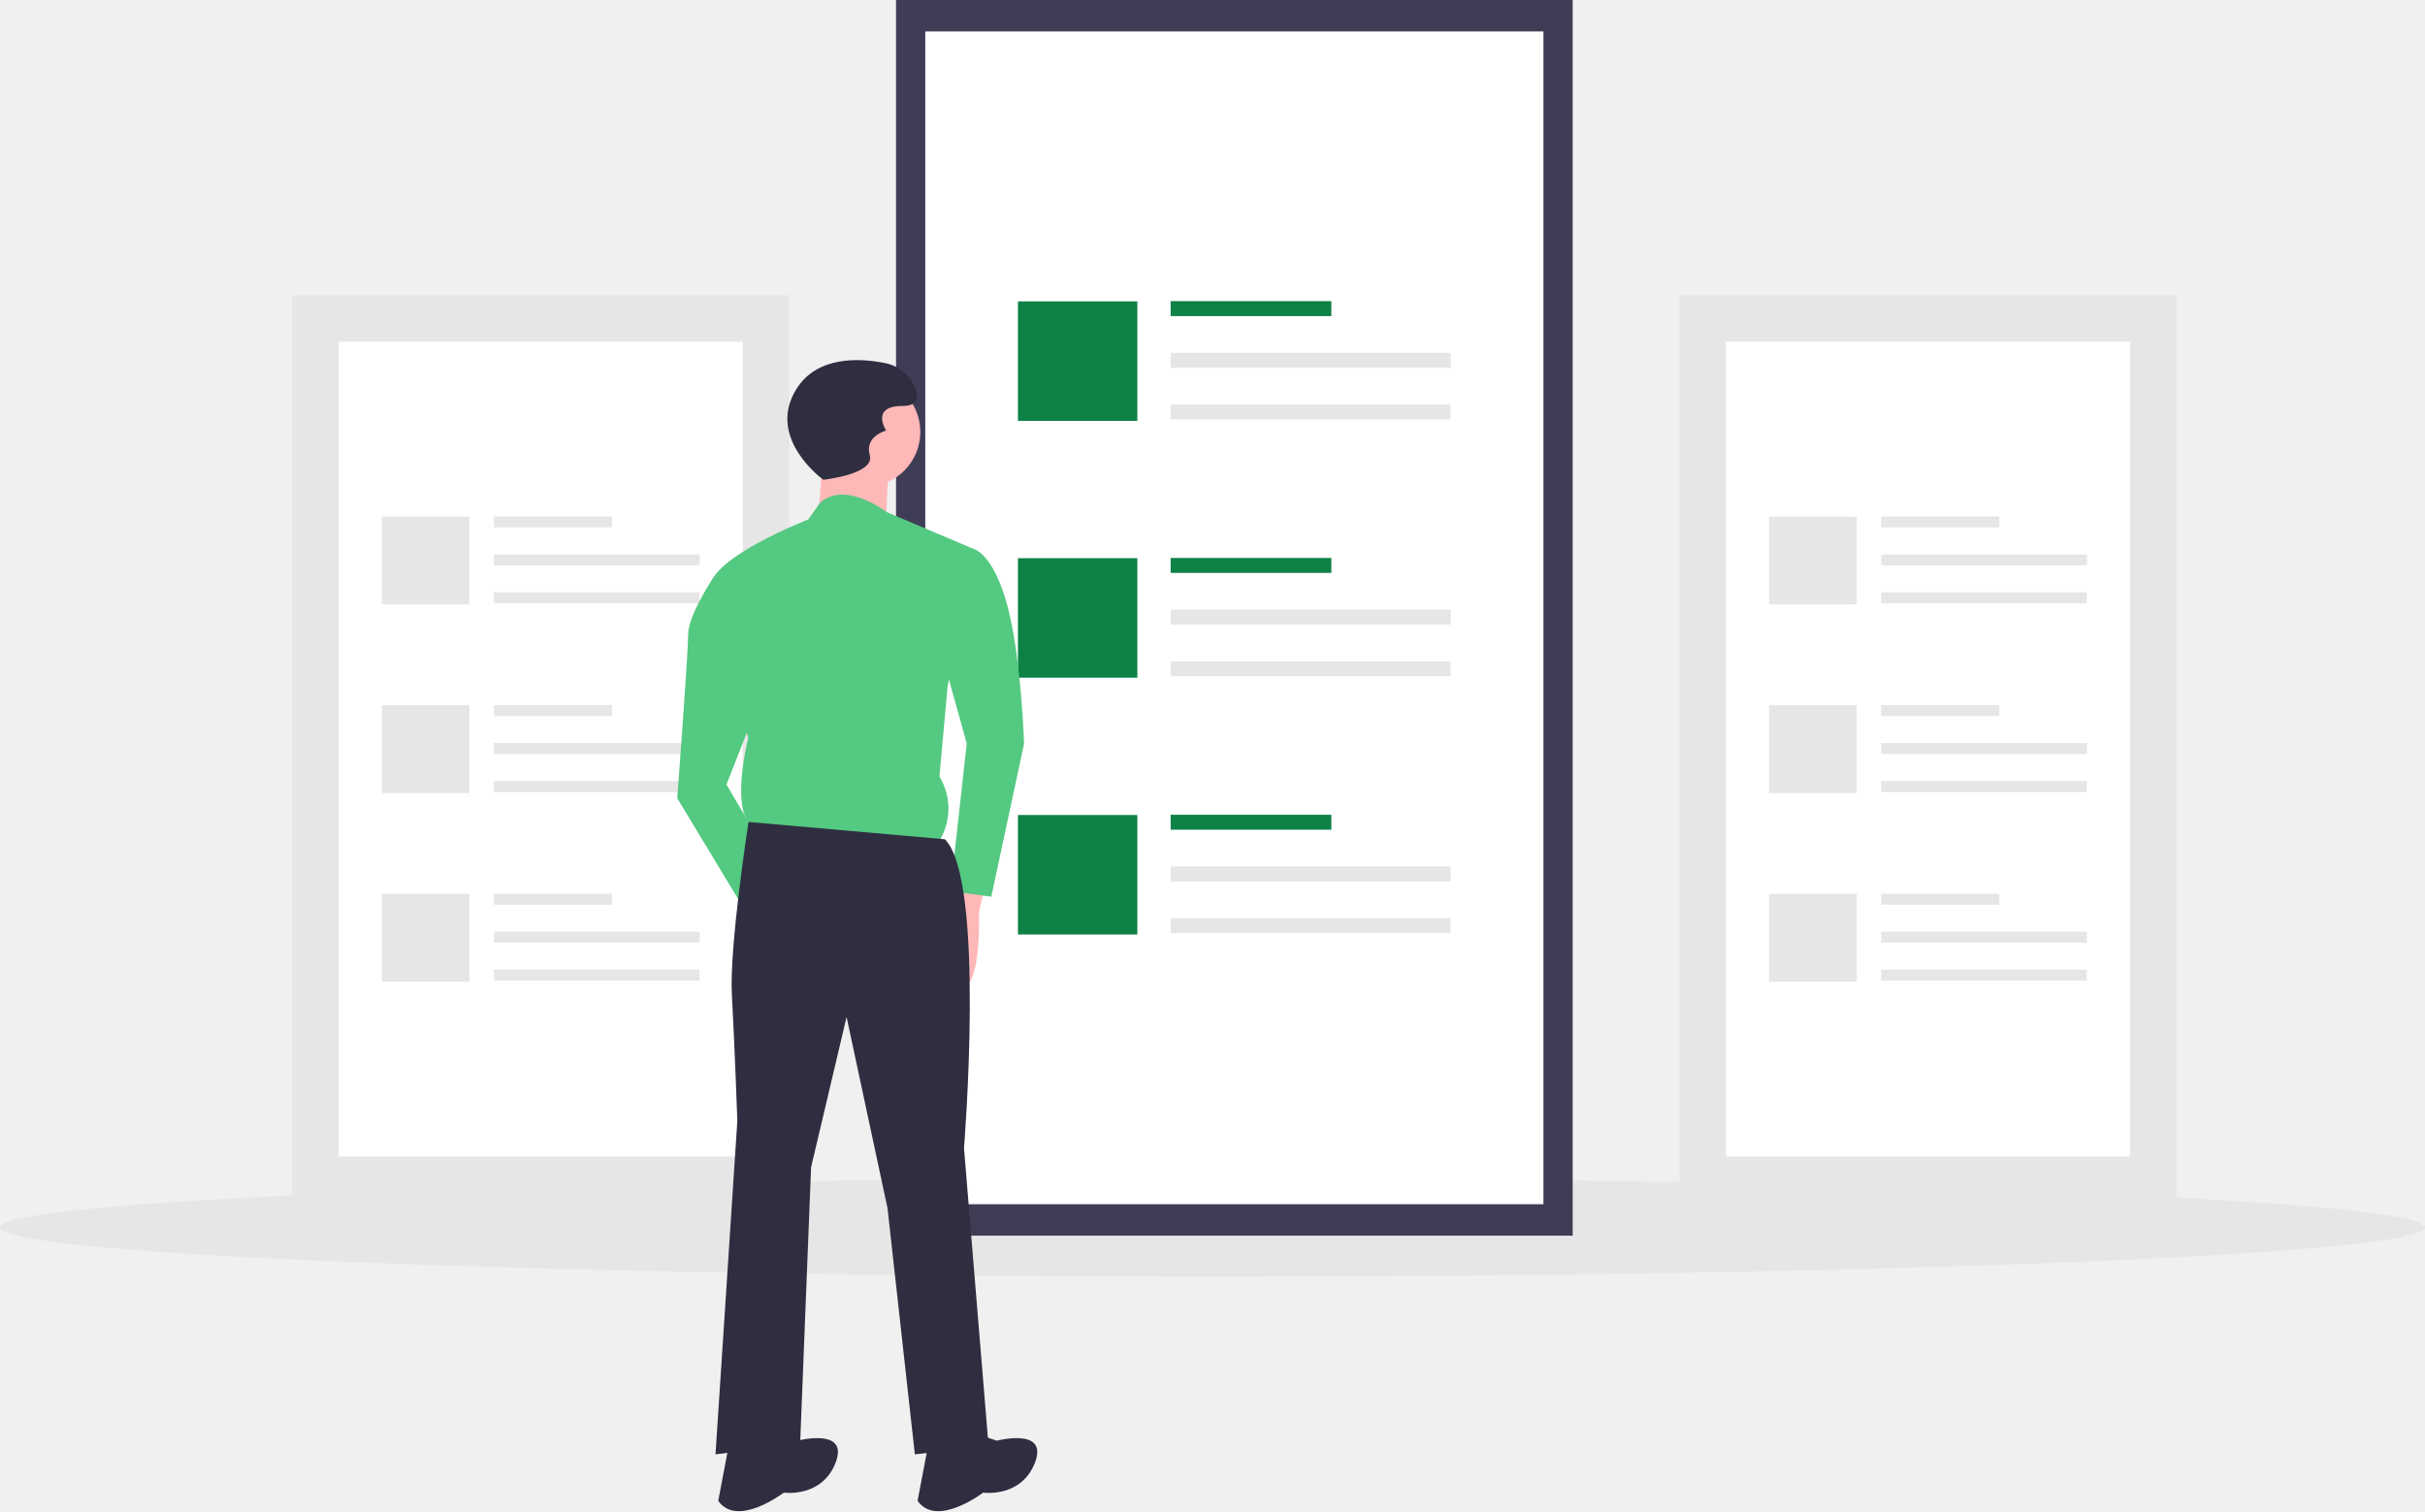
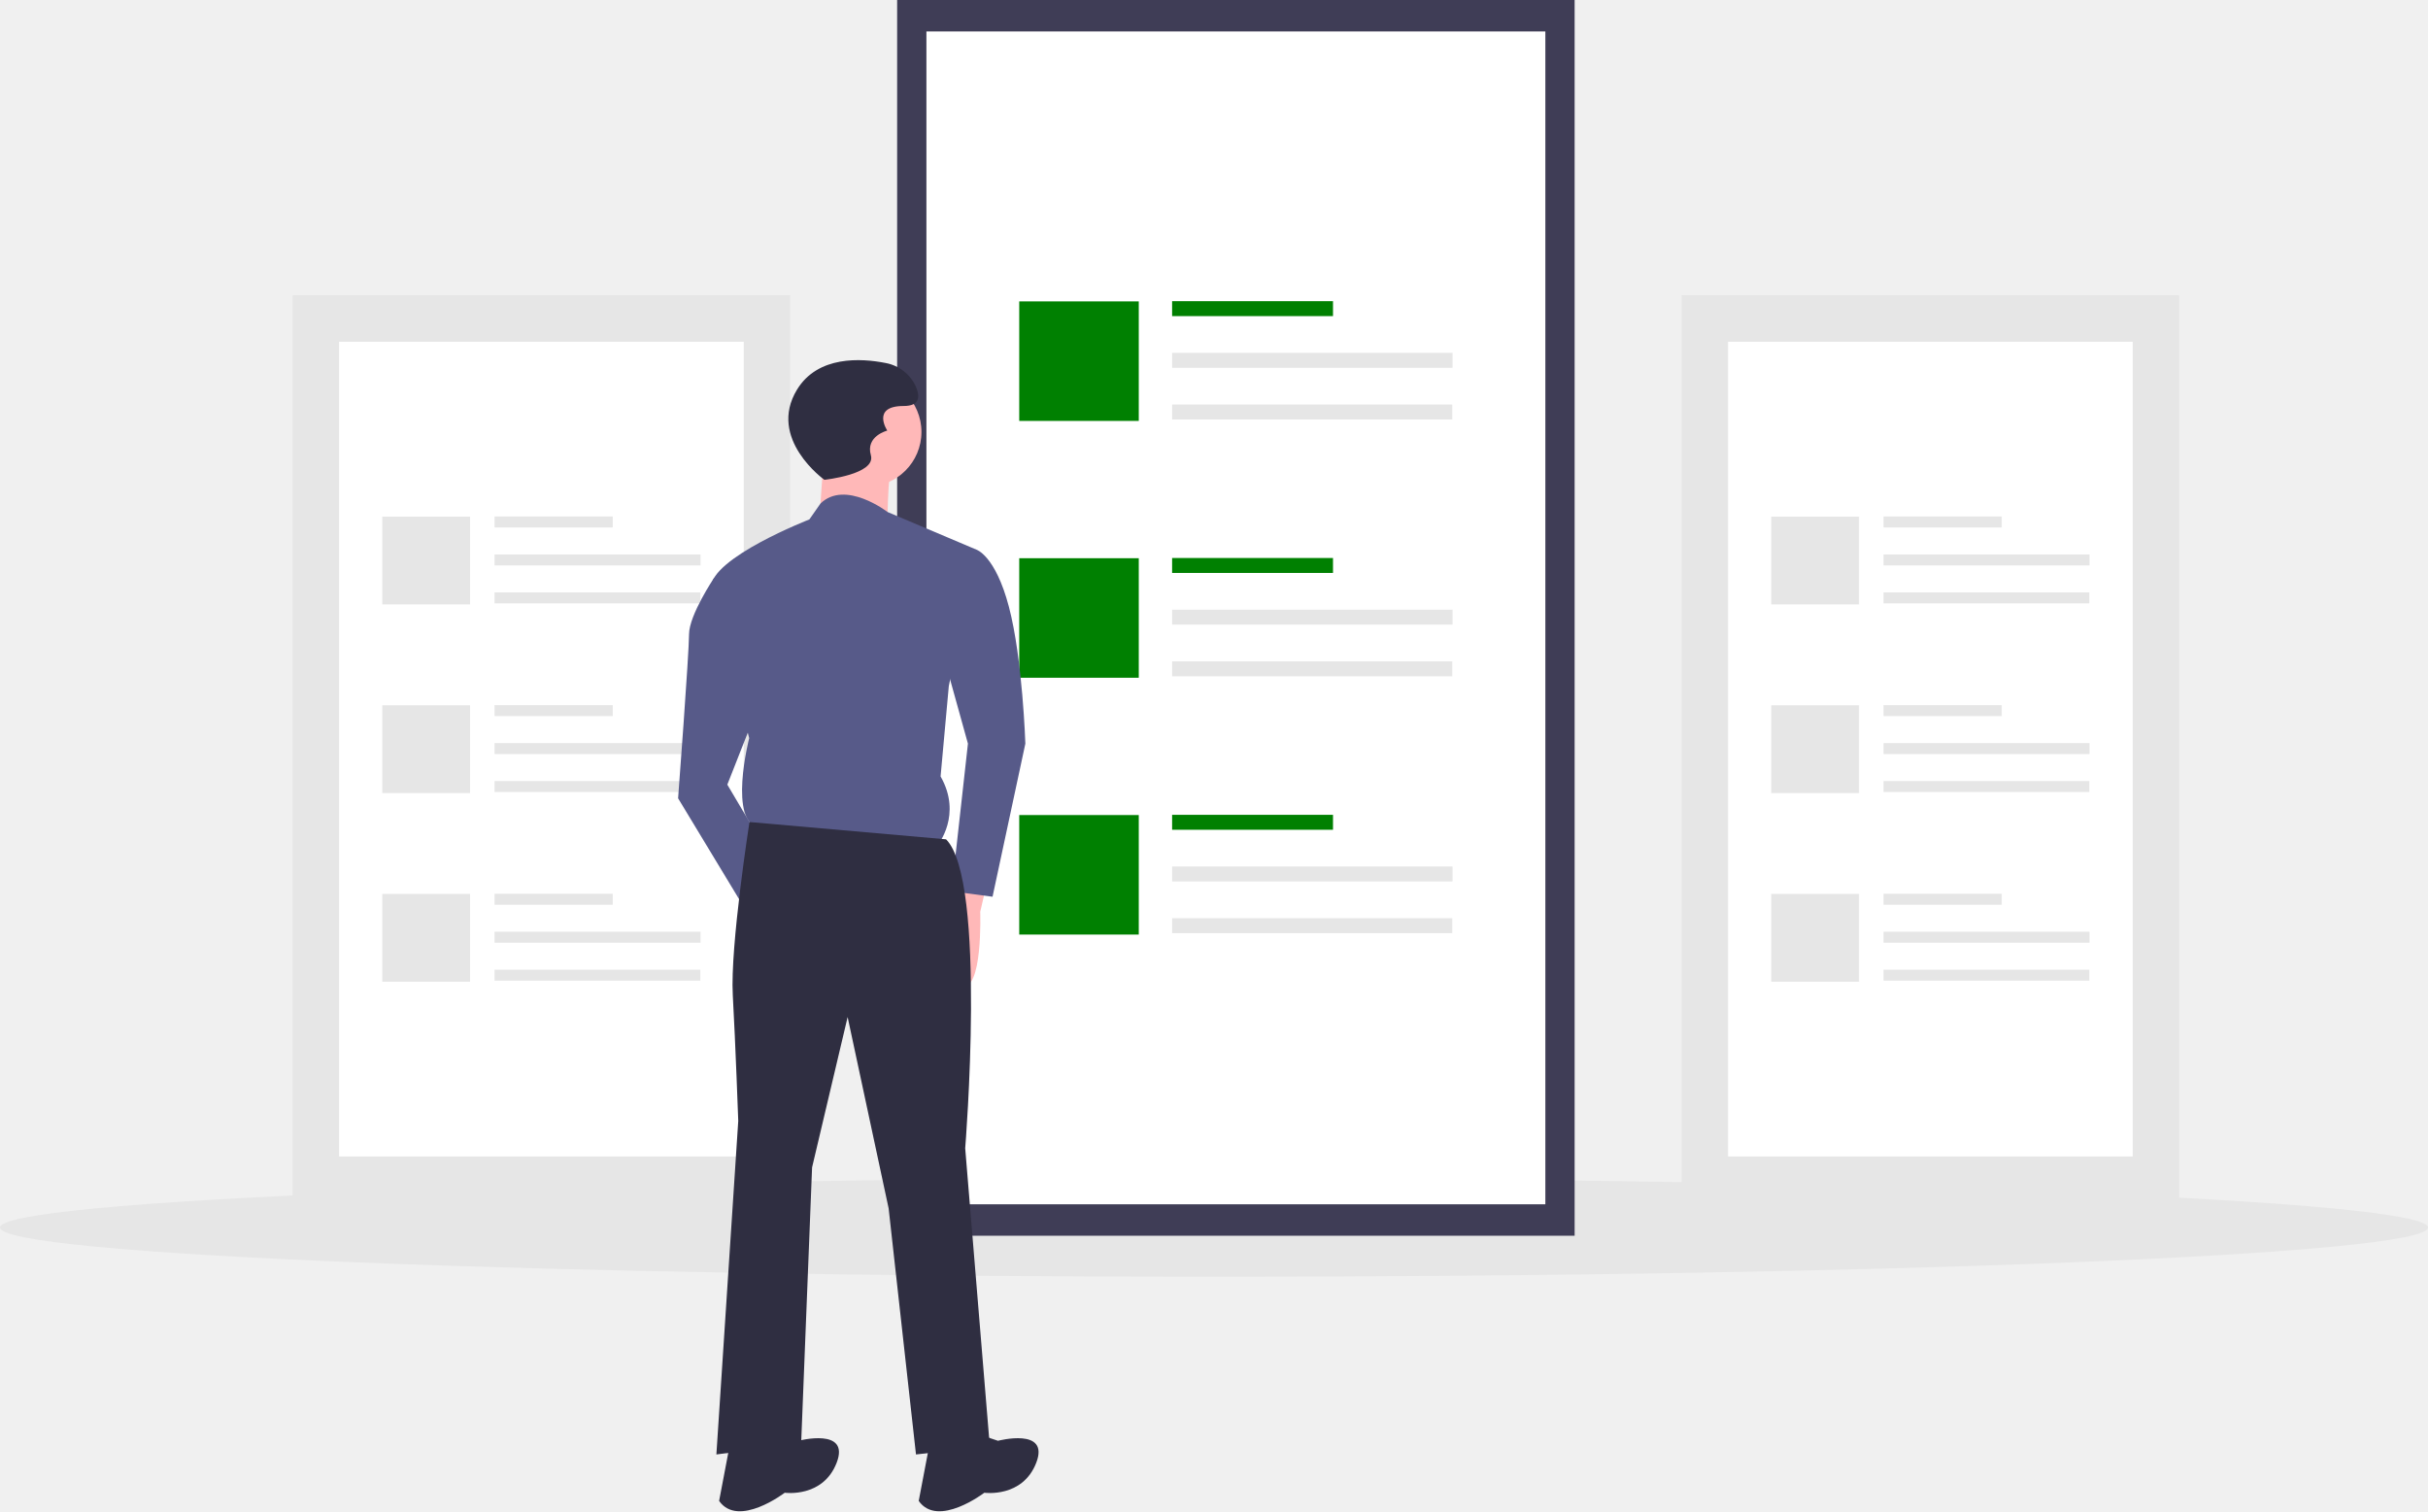
- <svg xmlns="http://www.w3.org/2000/svg" width="645" height="402" viewBox="0 0 645 402" fill="none">
-   <path d="M578.903 78.541H446.708V319.982H578.903V78.541Z" fill="#E6E6E6" />
-   <path d="M459.056 307.619H566.555V90.904H459.056V307.619Z" fill="white" />
-   <path d="M531.756 137.385H500.361V140.304H531.756V137.385Z" fill="#E6E6E6" />
-   <path d="M555.08 147.483H500.361V150.402H555.08V147.483Z" fill="#E6E6E6" />
-   <path d="M555.026 157.581H500.361V160.5H555.026V157.581Z" fill="#E6E6E6" />
-   <path d="M493.855 137.428H470.531V160.78H493.855V137.428Z" fill="#E6E6E6" />
-   <path d="M531.756 187.564H500.361V190.483H531.756V187.564Z" fill="#E6E6E6" />
-   <path d="M555.08 197.662H500.361V200.581H555.08V197.662Z" fill="#E6E6E6" />
-   <path d="M555.026 207.76H500.361V210.679H555.026V207.76Z" fill="#E6E6E6" />
-   <path d="M493.855 187.607H470.531V210.959H493.855V187.607Z" fill="#E6E6E6" />
-   <path d="M531.756 237.743H500.361V240.662H531.756V237.743Z" fill="#E6E6E6" />
-   <path d="M555.08 247.841H500.361V250.76H555.08V247.841Z" fill="#E6E6E6" />
-   <path d="M555.026 257.939H500.361V260.858H555.026V257.939Z" fill="#E6E6E6" />
-   <path d="M493.855 237.786H470.531V261.138H493.855V237.786Z" fill="#E6E6E6" />
-   <path d="M209.919 78.541H77.724V319.982H209.919V78.541Z" fill="#E6E6E6" />
-   <path d="M90.072 307.619H197.571V90.904H90.072V307.619Z" fill="white" />
-   <path d="M162.772 137.385H131.377V140.304H162.772V137.385Z" fill="#E6E6E6" />
-   <path d="M186.096 147.483H131.377V150.402H186.096V147.483Z" fill="#E6E6E6" />
-   <path d="M186.042 157.581H131.377V160.5H186.042V157.581Z" fill="#E6E6E6" />
-   <path d="M124.871 137.428H101.547V160.78H124.871V137.428Z" fill="#E6E6E6" />
-   <path d="M162.772 187.564H131.377V190.483H162.772V187.564Z" fill="#E6E6E6" />
-   <path d="M186.096 197.662H131.377V200.581H186.096V197.662Z" fill="#E6E6E6" />
-   <path d="M186.042 207.76H131.377V210.679H186.042V207.76Z" fill="#E6E6E6" />
-   <path d="M124.871 187.607H101.547V210.959H124.871V187.607Z" fill="#E6E6E6" />
-   <path d="M162.772 237.743H131.377V240.662H162.772V237.743Z" fill="#E6E6E6" />
-   <path d="M186.096 247.841H131.377V250.76H186.096V247.841Z" fill="#E6E6E6" />
-   <path d="M186.042 257.939H131.377V260.858H186.042V257.939Z" fill="#E6E6E6" />
-   <path d="M124.871 237.786H101.547V261.138H124.871V237.786Z" fill="#E6E6E6" />
-   <path d="M322.5 339.617C500.612 339.617 645 333.757 645 326.527C645 319.298 500.612 313.437 322.5 313.437C144.388 313.437 0 319.298 0 326.527C0 333.757 144.388 339.617 322.5 339.617Z" fill="#E6E6E6" />
-   <path d="M418.302 0H238.325V328.709H418.302V0Z" fill="#3F3D56" />
-   <path d="M246.103 320.346H410.524V8.363H246.103V320.346Z" fill="white" />
-   <path d="M354.114 80.112H311.371V84.087H354.114V80.112Z" fill="#0E8146" />
-   <path d="M385.868 93.86H311.371V97.834H385.868V93.86Z" fill="#E6E6E6" />
-   <path d="M385.795 107.608H311.371V111.582H385.795V107.608Z" fill="#E6E6E6" />
-   <path d="M302.513 80.171H270.759V111.964H302.513V80.171Z" fill="#0E8146" />
-   <path d="M354.114 148.428H311.371V152.403H354.114V148.428Z" fill="#0E8146" />
-   <path d="M385.868 162.176H311.371V166.15H385.868V162.176Z" fill="#E6E6E6" />
-   <path d="M385.795 175.924H311.371V179.898H385.795V175.924Z" fill="#E6E6E6" />
-   <path d="M302.513 148.488H270.759V180.28H302.513V148.488Z" fill="#0E8146" />
-   <path d="M354.114 216.745H311.371V220.719H354.114V216.745Z" fill="#0E8146" />
-   <path d="M385.868 230.492H311.371V234.466H385.868V230.492Z" fill="#E6E6E6" />
-   <path d="M385.795 244.24H311.371V248.214H385.795V244.24Z" fill="#E6E6E6" />
-   <path d="M302.513 216.803H270.759V248.596H302.513V216.803Z" fill="#0E8146" />
-   <path d="M262.579 233.078L260.4 242.532C260.4 242.532 261.126 264.349 255.316 262.167C249.505 259.985 250.958 241.077 250.958 241.077L256.042 231.623L262.579 233.078Z" fill="#FFB8B8" />
-   <path d="M230.257 129.447C238.28 129.447 244.784 122.935 244.784 114.903C244.784 106.87 238.28 100.358 230.257 100.358C222.234 100.358 215.73 106.87 215.73 114.903C215.73 122.935 222.234 129.447 230.257 129.447Z" fill="#FFB8B8" />
-   <path d="M218.998 118.902L217.546 139.992L235.704 142.174C235.704 142.174 235.704 124.72 237.157 122.539C238.61 120.357 218.998 118.902 218.998 118.902Z" fill="#FFB8B8" />
-   <path d="M259.311 146.174L235.79 136.201C235.79 136.201 224.554 127.52 217.963 133.938L215.003 138.174C215.003 138.174 188.855 148.355 188.855 156.355L199.024 196.353C199.024 196.353 193.213 218.897 201.929 220.351L249.142 224.715C249.142 224.715 255.679 216.715 249.868 206.534L252.047 182.535L259.311 146.174Z" fill="#54C981" />
-   <path d="M243.331 146.901L259.311 146.174C259.311 146.174 264.395 147.628 268.027 161.446C271.658 175.263 272.385 197.807 272.385 197.807L263.669 238.532L252.773 237.078L257.132 197.807L249.868 171.627L243.331 146.901Z" fill="#54C981" />
-   <path d="M197.571 151.264L189.693 153.721C189.693 153.721 183.044 163.627 183.044 168.718C183.044 173.808 180.139 212.352 180.139 212.352L199.024 243.623L204.835 228.351L193.213 208.716L202.656 184.717L197.571 151.264Z" fill="#54C981" />
-   <path d="M251.321 223.26L199.099 218.66C199.099 218.66 193.939 251.622 194.666 264.712C195.392 277.803 196.118 298.165 196.118 298.165L190.308 386.887L212.824 383.979L215.73 310.528L225.172 270.53L236.068 321.437L243.331 386.887L262.942 384.706L256.405 305.437C256.405 305.437 262.216 234.169 251.321 223.26Z" fill="#2F2E41" />
-   <path d="M258.584 381.07L265.121 383.251C265.121 383.251 278.922 379.615 275.29 389.069C271.658 398.523 261.49 397.069 261.49 397.069C261.49 397.069 249.142 406.523 244.057 399.25L246.963 383.979L258.584 381.07Z" fill="#2F2E41" />
-   <path d="M205.561 381.07L212.098 383.251C212.098 383.251 225.899 379.615 222.267 389.069C218.635 398.523 208.466 397.069 208.466 397.069C208.466 397.069 196.118 406.523 191.034 399.25L193.939 383.979L205.561 381.07Z" fill="#2F2E41" />
-   <path d="M218.998 127.629C218.998 127.629 203.745 116.721 211.735 103.631C217.278 94.549 228.763 95.268 235.279 96.56C237.034 96.885 238.684 97.632 240.087 98.737C241.49 99.842 242.603 101.272 243.331 102.903C244.42 105.449 244.42 107.994 240.062 107.994C231.346 107.994 235.704 114.539 235.704 114.539C235.704 114.539 229.894 115.994 231.346 121.084C232.799 126.175 218.998 127.629 218.998 127.629Z" fill="#2F2E41" />
+ <svg xmlns="http://www.w3.org/2000/svg" id="f871edae-d68c-46d4-8324-c4853318dddd" data-name="Layer 1" width="888.006" height="552.781" viewBox="0 0 888.006 552.781">
+   <rect x="615.007" y="108" width="182" height="332" fill="#e6e6e6" />
+   <path d="M788.004,596.61h148v-298h-148Z" transform="translate(-155.9968 -173.6096)" fill="#fff" />
+   <rect x="688.874" y="188.915" width="43.223" height="4.014" fill="#e6e6e6" />
+   <rect x="688.874" y="202.8" width="75.335" height="4.014" fill="#e6e6e6" />
+   <rect x="688.874" y="216.685" width="75.261" height="4.014" fill="#e6e6e6" />
+   <rect x="647.805" y="188.974" width="32.111" height="32.111" fill="#e6e6e6" />
+   <rect x="688.874" y="257.915" width="43.223" height="4.014" fill="#e6e6e6" />
+   <rect x="688.874" y="271.8" width="75.335" height="4.014" fill="#e6e6e6" />
+   <rect x="688.874" y="285.685" width="75.261" height="4.014" fill="#e6e6e6" />
+   <rect x="647.805" y="257.974" width="32.111" height="32.111" fill="#e6e6e6" />
+   <rect x="688.874" y="326.915" width="43.223" height="4.014" fill="#e6e6e6" />
+   <rect x="688.874" y="340.8" width="75.335" height="4.014" fill="#e6e6e6" />
+   <rect x="688.874" y="354.685" width="75.261" height="4.014" fill="#e6e6e6" />
+   <rect x="647.805" y="326.974" width="32.111" height="32.111" fill="#e6e6e6" />
+   <rect x="107.007" y="108" width="182" height="332" fill="#e6e6e6" />
+   <path d="M280.004,596.61h148v-298h-148Z" transform="translate(-155.9968 -173.6096)" fill="#fff" />
+   <rect x="180.874" y="188.915" width="43.223" height="4.014" fill="#e6e6e6" />
+   <rect x="180.874" y="202.8" width="75.335" height="4.014" fill="#e6e6e6" />
+   <rect x="180.874" y="216.685" width="75.261" height="4.014" fill="#e6e6e6" />
+   <rect x="139.805" y="188.974" width="32.111" height="32.111" fill="#e6e6e6" />
+   <rect x="180.874" y="257.915" width="43.223" height="4.014" fill="#e6e6e6" />
+   <rect x="180.874" y="271.8" width="75.335" height="4.014" fill="#e6e6e6" />
+   <rect x="180.874" y="285.685" width="75.261" height="4.014" fill="#e6e6e6" />
+   <rect x="139.805" y="257.974" width="32.111" height="32.111" fill="#e6e6e6" />
+   <rect x="180.874" y="326.915" width="43.223" height="4.014" fill="#e6e6e6" />
+   <rect x="180.874" y="340.8" width="75.335" height="4.014" fill="#e6e6e6" />
+   <rect x="180.874" y="354.685" width="75.261" height="4.014" fill="#e6e6e6" />
+   <rect x="139.805" y="326.974" width="32.111" height="32.111" fill="#e6e6e6" />
+   <ellipse cx="444.003" cy="449" rx="444.003" ry="18" fill="#e6e6e6" />
+   <rect x="328.115" width="247.783" height="452" fill="#3f3d56" />
+   <path d="M494.82,614.11h226.368v-429h-226.368Z" transform="translate(-155.9968 -173.6096)" fill="#fff" />
+   <rect x="428.681" y="110.161" width="58.846" height="5.465" fill="#008001" />
+   <rect x="428.681" y="129.065" width="102.564" height="5.465" fill="#e6e6e6" />
+   <rect x="428.681" y="147.969" width="102.463" height="5.465" fill="#e6e6e6" />
+   <rect x="372.769" y="110.242" width="43.718" height="43.718" fill="#008001" />
+   <rect x="428.681" y="204.101" width="58.846" height="5.465" fill="#008001" />
+   <rect x="428.681" y="223.005" width="102.564" height="5.465" fill="#e6e6e6" />
+   <rect x="428.681" y="241.909" width="102.463" height="5.465" fill="#e6e6e6" />
+   <rect x="372.769" y="204.182" width="43.718" height="43.718" fill="#008001" />
+   <rect x="428.681" y="298.04" width="58.846" height="5.465" fill="#008001" />
+   <rect x="428.681" y="316.945" width="102.564" height="5.465" fill="#e6e6e6" />
+   <rect x="428.681" y="335.849" width="102.463" height="5.465" fill="#e6e6e6" />
+   <rect x="372.769" y="298.121" width="43.718" height="43.718" fill="#008001" />
+   <path d="M517.504,494.11l-3,13s1,30-7,27-6-29-6-29l7-13Z" transform="translate(-155.9968 -173.6096)" fill="#ffb8b8" />
+   <circle cx="317.007" cy="158" r="20" fill="#ffb8b8" />
+   <path d="M457.504,337.11l-2,29,25,3s0-24,2-27S457.504,337.11,457.504,337.11Z" transform="translate(-155.9968 -173.6096)" fill="#ffb8b8" />
+   <path d="M513.004,374.61,480.621,360.896s-15.469-11.936-24.543-3.111l-4.074,5.825s-36,14-36,25l14,55s-8,31,4,33l65,6s9-11,1-25l3-33Z" transform="translate(-155.9968 -173.6096)" fill="#575a89" />
+   <path d="M491.004,375.61l22-1s7,2,12,21,6,50,6,50l-12,56-15-2,6-54-10-36Z" transform="translate(-155.9968 -173.6096)" fill="#575a89" />
+   <path d="M428.004,381.61l-10.846,3.378s-9.154,13.622-9.154,20.622-4,60-4,60l26,43,8-21-16-27,13-33Z" transform="translate(-155.9968 -173.6096)" fill="#575a89" />
+   <path d="M502.004,480.61l-71.897-6.326s-7.103,45.326-6.103,63.326,2,46,2,46l-8,122,31-4,4-101,13-55,15,70,10,90,27-3-9-109S517.004,495.61,502.004,480.61Z" transform="translate(-155.9968 -173.6096)" fill="#2f2e41" />
+   <path d="M512.004,697.61l9,3s19-5,14,8-19,11-19,11-17,13-24,3l4-21Z" transform="translate(-155.9968 -173.6096)" fill="#2f2e41" />
+   <path d="M439.004,697.61l9,3s19-5,14,8-19,11-19,11-17,13-24,3l4-21Z" transform="translate(-155.9968 -173.6096)" fill="#2f2e41" />
+   <path d="M457.504,349.11s-21-15-10-33c7.631-12.487,23.444-11.499,32.414-9.722a15.154,15.154,0,0,1,11.086,8.722c1.5,3.5,1.5,7-4.5,7-12,0-6,9-6,9s-8,2-6,9S457.504,349.11,457.504,349.11Z" transform="translate(-155.9968 -173.6096)" fill="#2f2e41" />
</svg>
